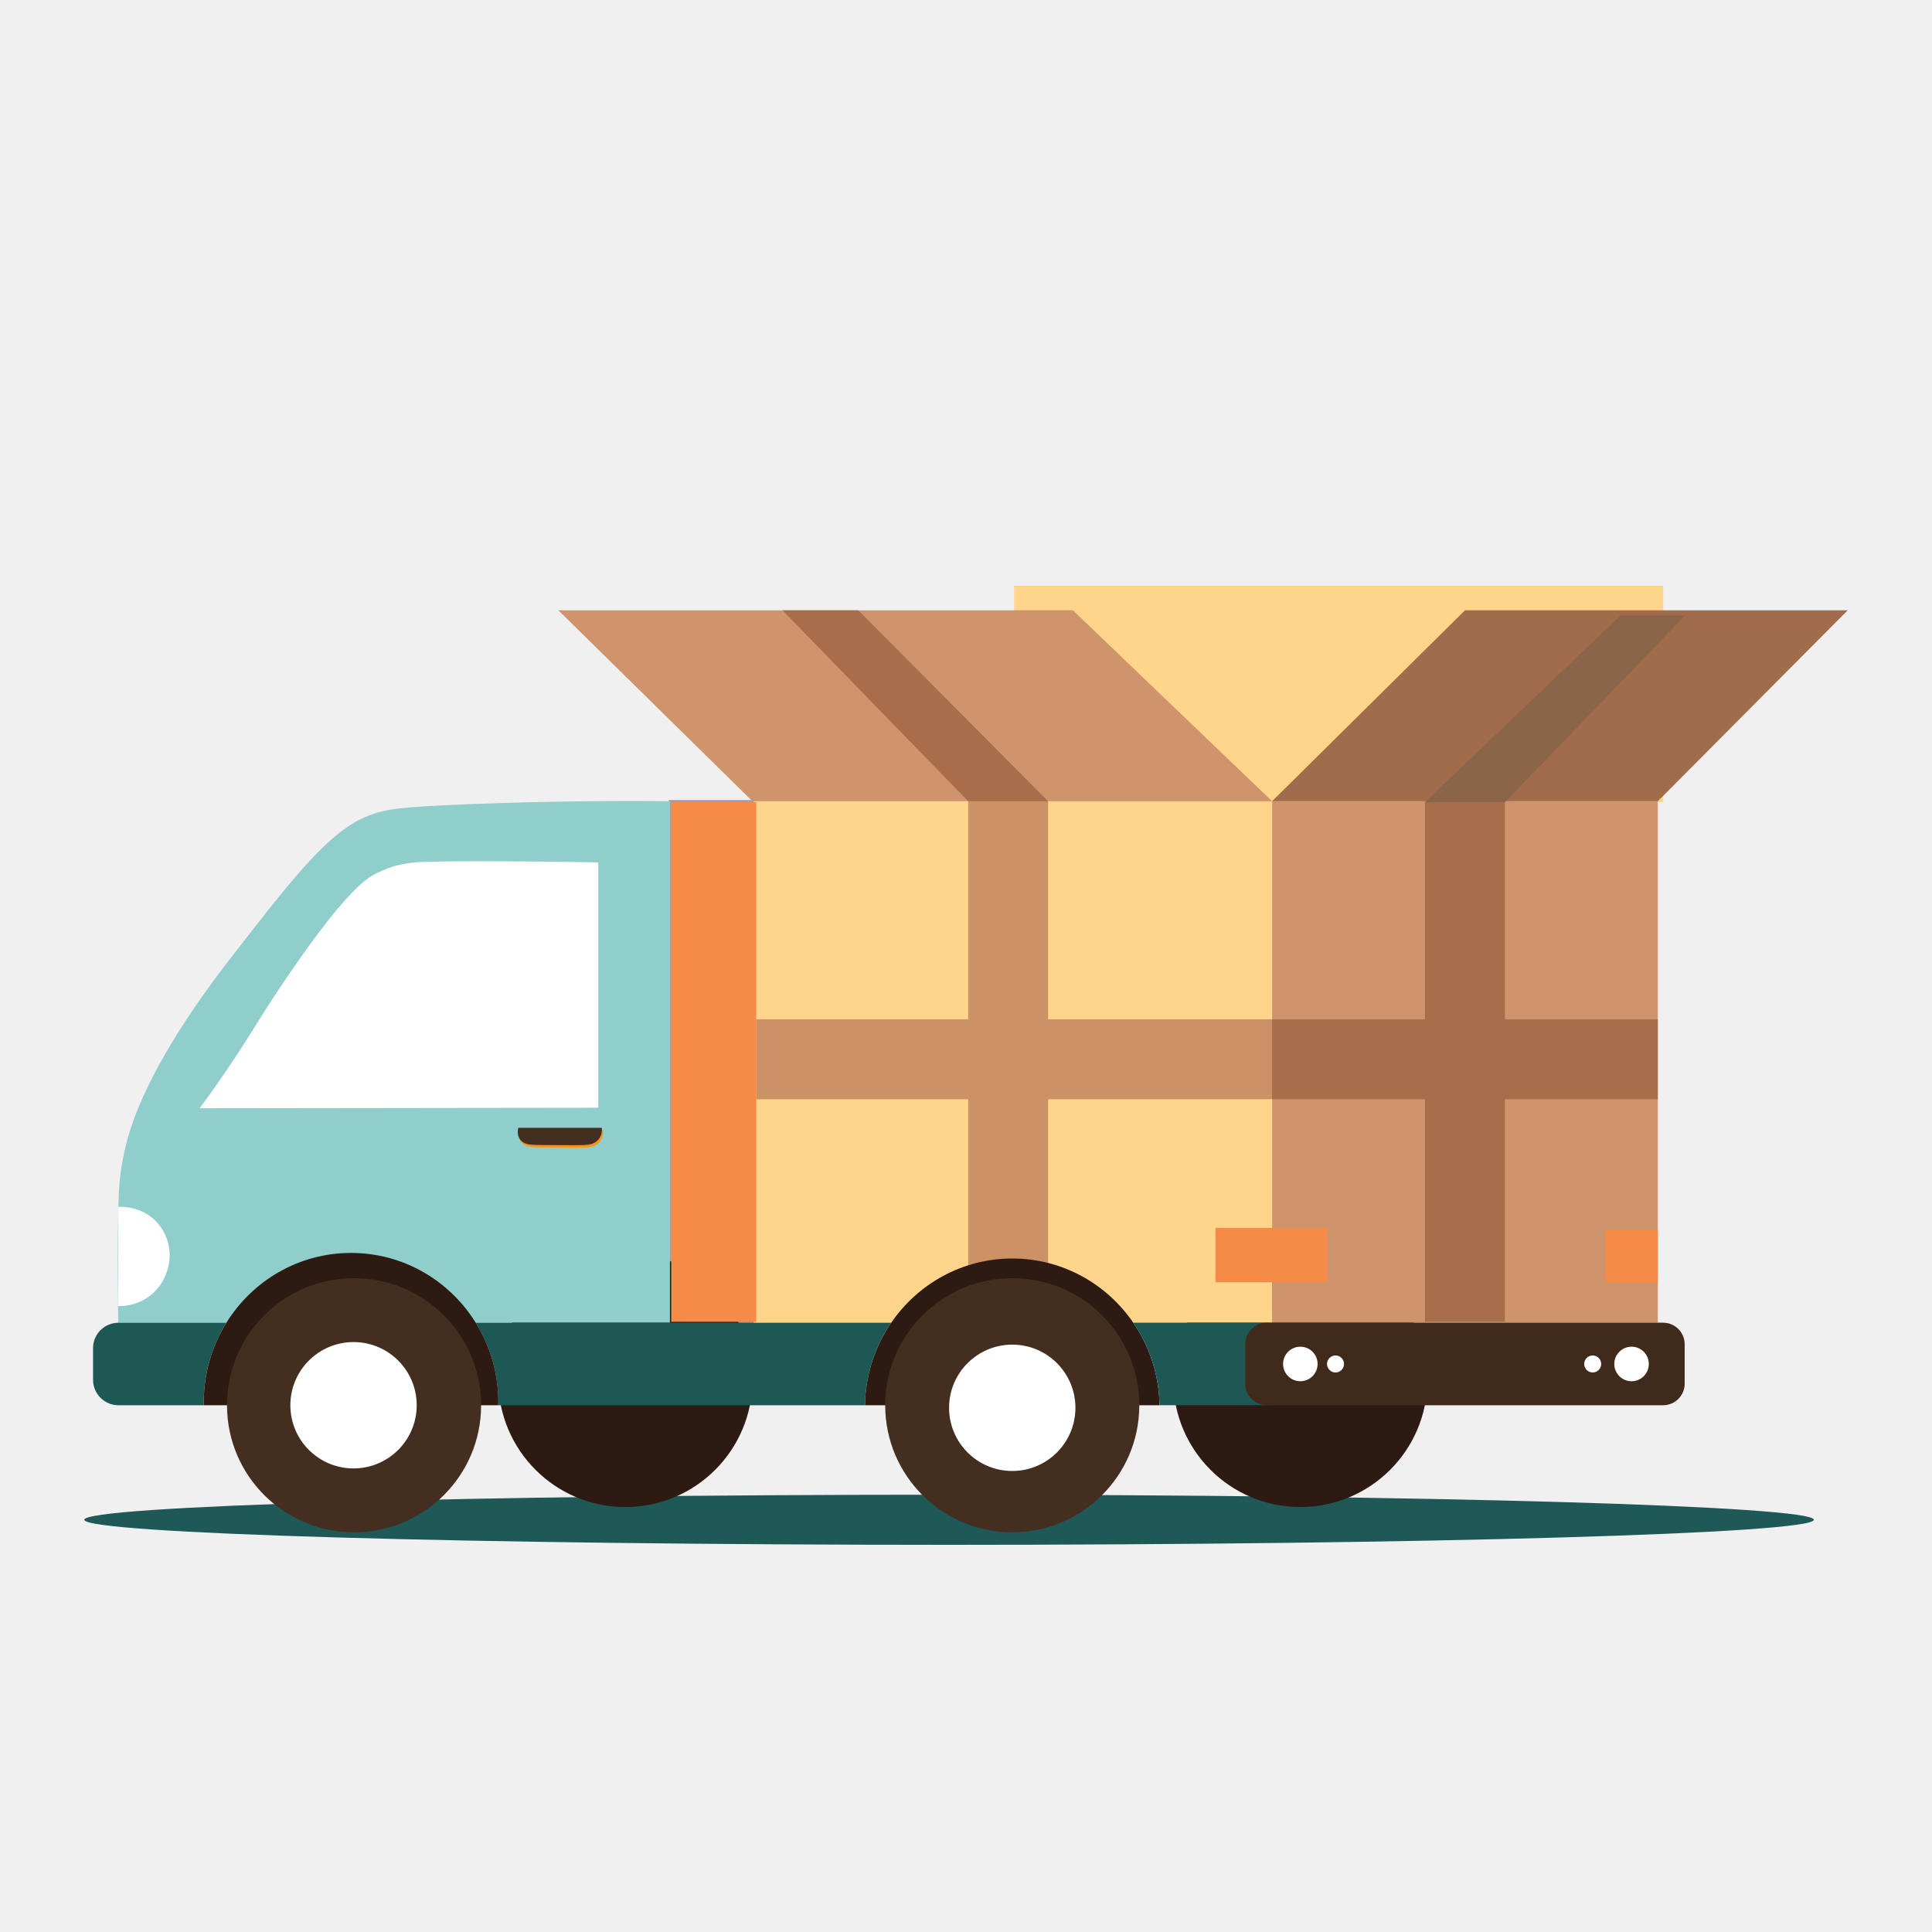
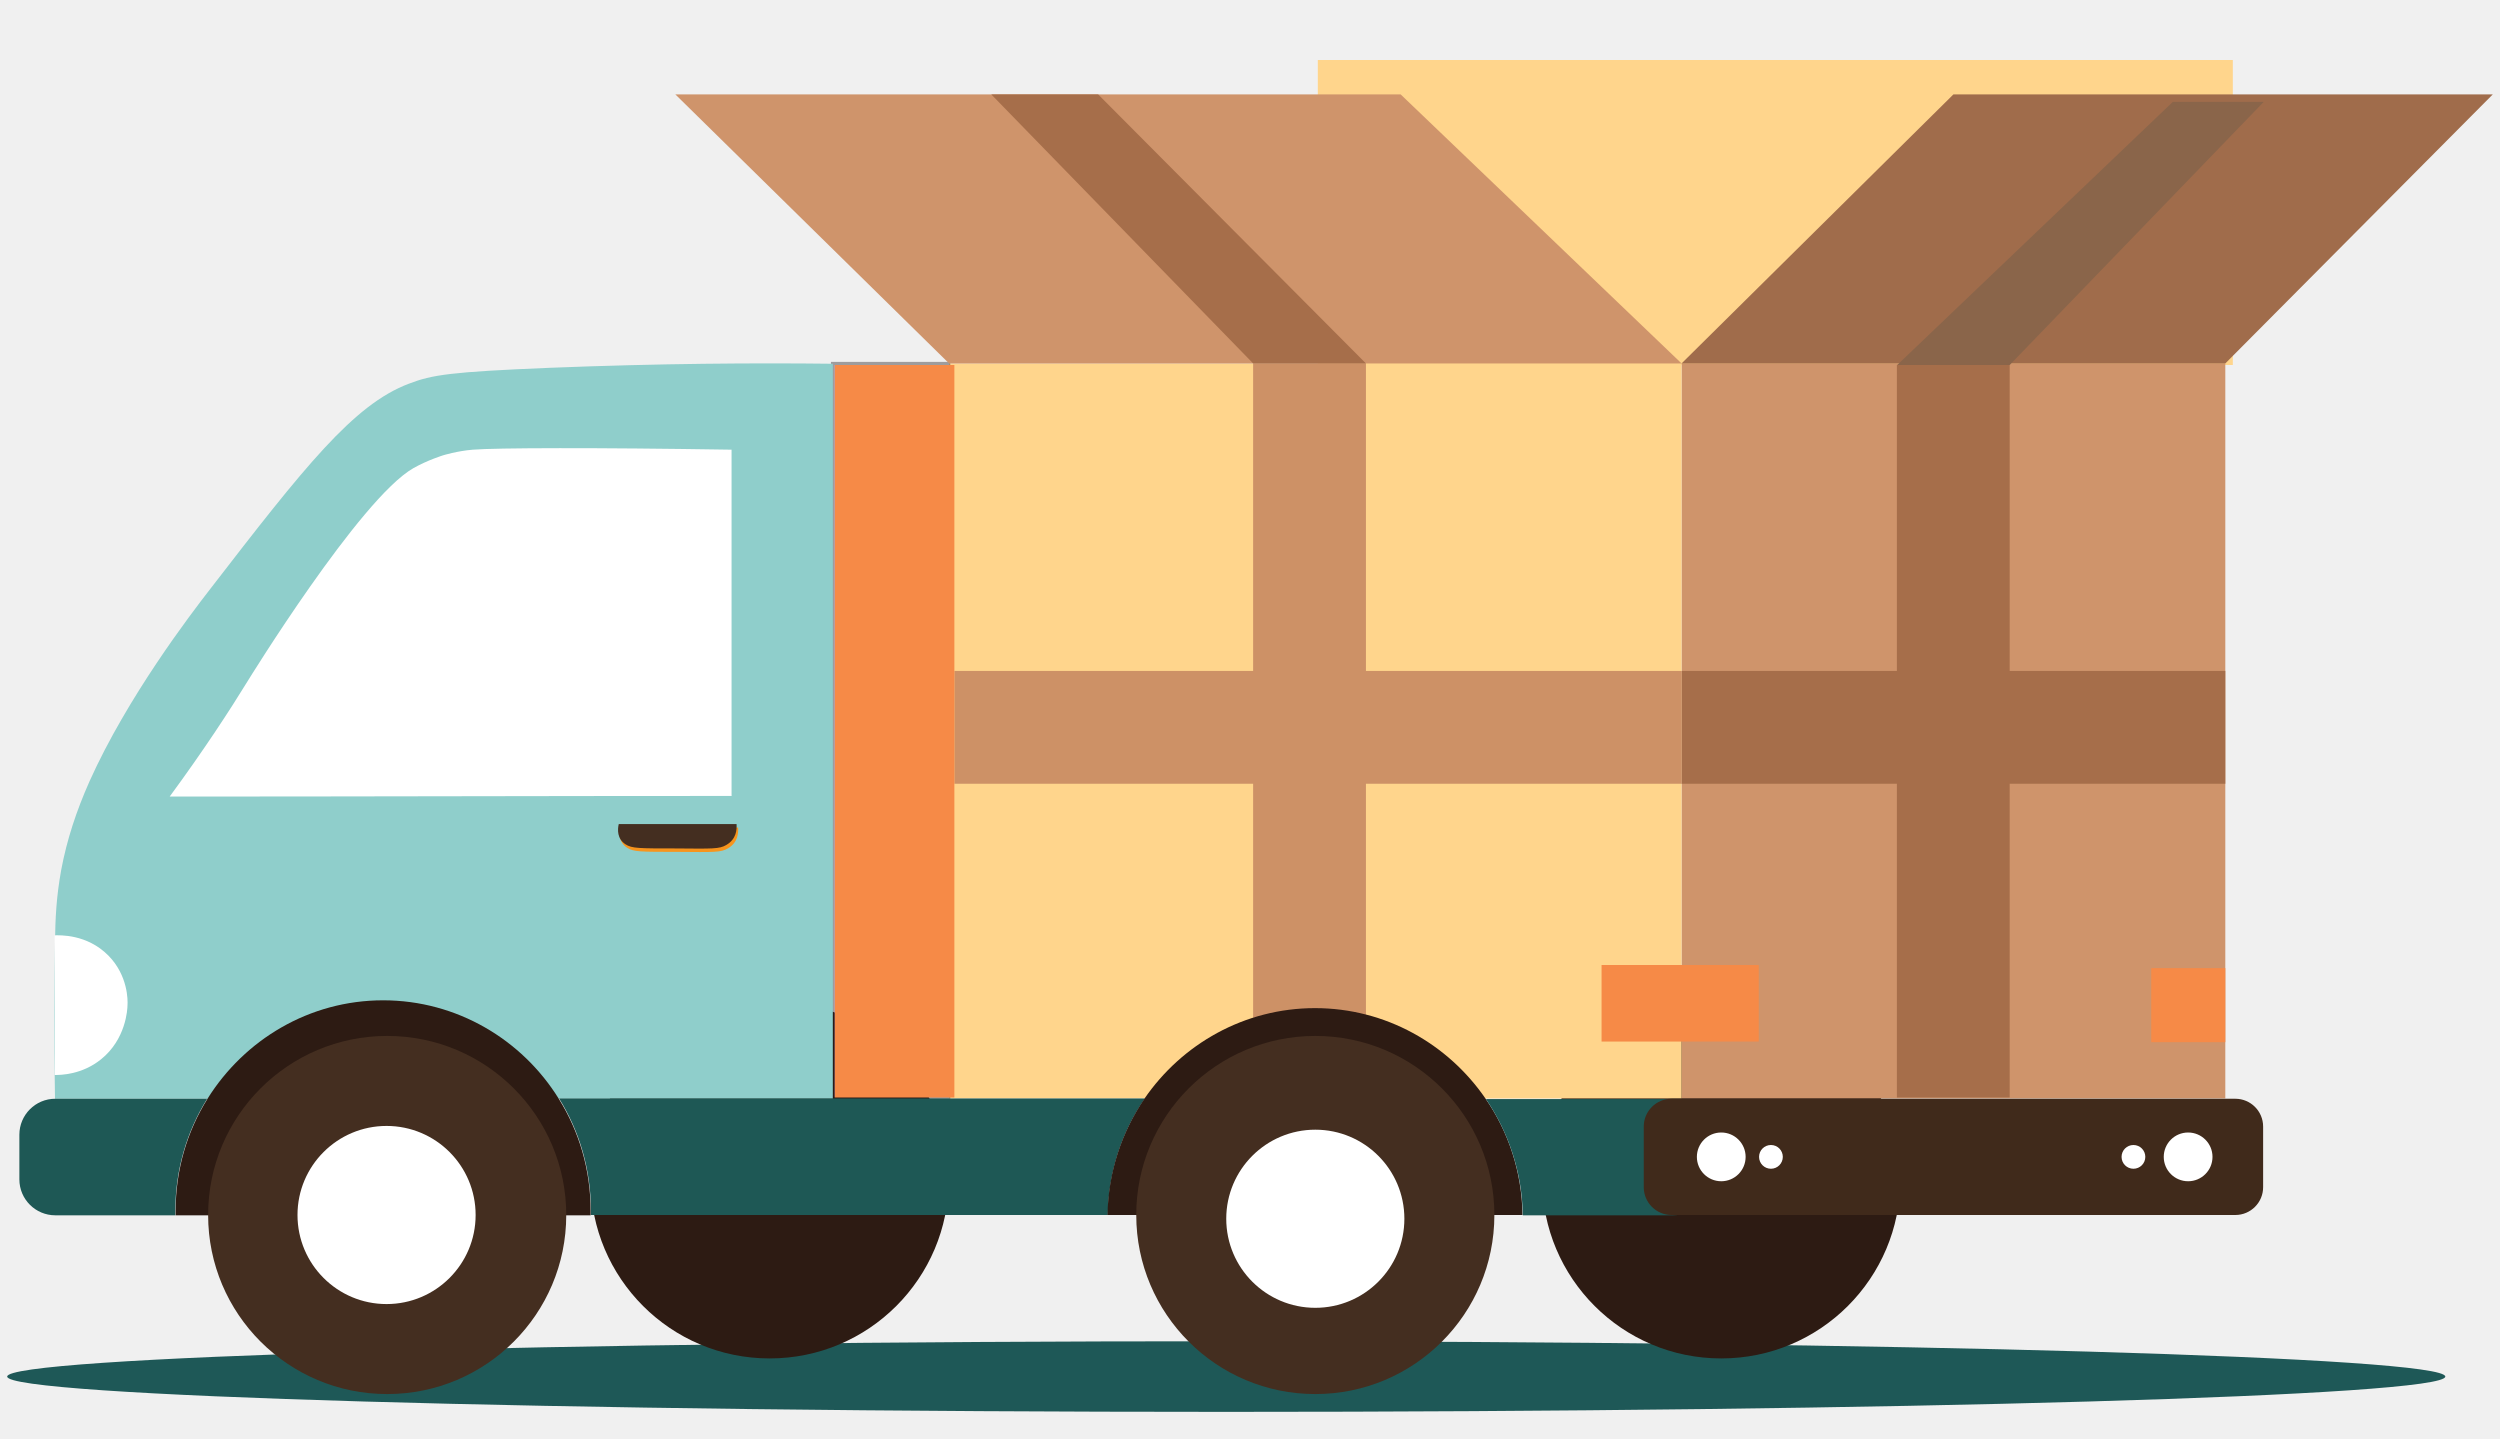
- <svg xmlns="http://www.w3.org/2000/svg" id="Layer_1" viewBox="0 0 800 800">
+ <svg xmlns="http://www.w3.org/2000/svg" version="1.1" viewBox="0 0 800 460.2">
  <defs>
    <style>
      .cls-1 {
        fill: #cf946b;
      }

      .cls-2 {
        fill: #402a1b;
      }

      .cls-3 {
        fill: #a66e4a;
      }

      .cls-4 {
        fill: #442e20;
      }

      .cls-5 {
-         fill: #2e3192;
-         opacity: .39;
+         opacity: .4;
+       }
+ 
+       .cls-5, .cls-6, .cls-7 {
        stroke: #231f20;
        stroke-miterlimit: 10;
      }

+       .cls-5, .cls-7 {
+         fill: #2e3192;
+       }
+ 
      .cls-6 {
+         fill: #ef4136;
+       }
+ 
+       .cls-8 {
        fill: #1e5857;
      }

-       .cls-7 {
+       .cls-9 {
        fill: #f68a47;
      }

-       .cls-8 {
+       .cls-10 {
        fill: #8a654a;
      }

-       .cls-9 {
+       .cls-11 {
        fill: #fff;
      }

-       .cls-10 {
+       .cls-12 {
        fill: #8fcecb;
      }

-       .cls-11 {
+       .cls-13 {
        fill: #cd9166;
      }

-       .cls-12 {
+       .cls-14 {
        fill: #1e5855;
      }

-       .cls-13 {
+       .cls-15 {
        fill: #ffd58c;
      }

-       .cls-14 {
+       .cls-16 {
        fill: #2d1b13;
      }

-       .cls-15 {
+       .cls-17 {
        fill: #f7941d;
      }

-       .cls-16 {
+       .cls-18 {
        fill: #a06c4b;
      }
    </style>
  </defs>
-   <ellipse class="cls-6" cx="392.99" cy="629.3" rx="358.08" ry="10.38" />
-   <circle class="cls-14" cx="538.44" cy="571.42" r="52.61" />
-   <rect class="cls-13" x="419.94" y="242.56" width="268.76" height="89.59" />
-   <rect class="cls-1" x="526.74" y="331.78" width="159.72" height="215.93" />
-   <circle class="cls-14" cx="258.95" cy="571.42" r="52.61" />
-   <rect class="cls-13" x="311.57" y="331.78" width="215.18" height="215.93" />
-   <rect class="cls-5" x="277.41" y="331.78" width="34.16" height="215.93" />
-   <path class="cls-10" d="M277.41,547.7H48.97c-.35-18.7-.23-34.22,0-45.94.14-7.11.32-13.3,1.82-21.37,1.62-8.74,4.28-16.95,8.36-26.03,11.09-24.7,29.54-48.79,35.24-56.17,27.93-36.13,42.22-54.31,58.43-60.52,6.89-2.64,12.38-3.53,41.33-4.67,32.4-1.27,60.55-1.46,83.26-1.23v215.93Z" />
-   <rect class="cls-11" x="309.87" y="422.82" width="215.18" height="33.1" transform="translate(856.83 21.9) rotate(90)" />
-   <path class="cls-12" d="M93.73,547.71c-5.93,9.53-9.37,20.82-9.37,32.92,0,.42,0,.84.02,1.25h-35.32c-5.82,0-10.53-4.72-10.53-10.53v-13.1c0-5.82,4.72-10.53,10.53-10.53h44.66Z" />
-   <path class="cls-12" d="M369.04,547.71c-6.68,9.72-10.65,21.48-10.86,34.17h-151.87c.02-.41.02-.83.02-1.25,0-12.1-3.43-23.39-9.37-32.92h172.07Z" />
-   <path class="cls-14" d="M480.13,581.88h-121.95c.21-12.69,4.19-24.45,10.86-34.17,11.01-16.07,29.35-26.59,50.12-26.59s39.1,10.52,50.11,26.59c6.68,9.72,10.65,21.48,10.86,34.17Z" />
-   <path class="cls-12" d="M534.74,558.24v13.1c0,5.82-4.72,10.53-10.53,10.53h-44.08c-.21-12.69-4.19-24.45-10.86-34.17h54.94c5.82,0,10.53,4.72,10.53,10.53Z" />
-   <circle class="cls-4" cx="419.15" cy="581.88" r="52.61" />
-   <rect class="cls-2" x="515.62" y="547.7" width="181.97" height="34.18" rx="8.94" ry="8.94" />
-   <polygon class="cls-1" points="231.21 252.72 444.28 252.72 526.74 331.78 311.57 331.78 231.21 252.72" />
-   <polygon class="cls-16" points="765.09 252.72 686.46 331.78 526.74 331.78 606.6 252.72 765.09 252.72" />
-   <path class="cls-9" d="M247.74,458.69v-101.59c-39.89-.68-69.22-.58-76.04,0-4.59.39-8.69,1.62-8.69,1.62s-4.5,1.35-8.73,3.75c-15.69,8.89-48.82,62.74-48.82,62.74-4.96,8.06-12.54,19.83-22.8,33.69,55.03-.07,110.06-.14,165.09-.21Z" />
-   <path class="cls-14" d="M206.34,580.63c0,.42,0,.84-.02,1.25h-121.93c-.02-.41-.02-.83-.02-1.25,0-12.1,3.43-23.39,9.37-32.92,10.79-17.36,29.88-28.9,51.63-28.9s40.82,11.54,51.62,28.9c5.93,9.53,9.37,20.82,9.37,32.92Z" />
-   <path class="cls-9" d="M48.87,540.83l.13-41.08c1.2-.07,9.37-.42,15.62,6.01,5.74,5.9,5.68,13.2,5.64,14.53-.04,1.32-.45,10.06-7.81,15.98-5.59,4.49-11.77,4.6-13.59,4.56Z" />
-   <circle class="cls-4" cx="146.61" cy="581.88" r="52.61" />
-   <circle class="cls-9" cx="146.39" cy="581.88" r="26.16" />
-   <circle class="cls-9" cx="419.15" cy="582.94" r="26.16" />
-   <rect class="cls-7" x="503.3" y="508.45" width="46.18" height="22.49" />
-   <rect class="cls-7" x="664.71" y="509.35" width="21.75" height="21.75" />
-   <circle class="cls-9" cx="675.59" cy="564.79" r="7.15" />
-   <circle class="cls-9" cx="659.5" cy="564.79" r="3.52" />
-   <circle class="cls-9" cx="538.44" cy="564.79" r="7.15" />
-   <circle class="cls-9" cx="553.01" cy="564.79" r="3.52" />
-   <path class="cls-15" d="M217.1,474.01c-2.58-1.7-2.37-4.41-2.02-5.99h34.59c.13,1.52,0,4.41-3.01,6.15-2.01,1.16-4.01,1.06-14.74,1.01-10.85-.04-12.96.05-14.82-1.17Z" />
-   <rect class="cls-3" x="526.74" y="422.07" width="159.72" height="33.1" />
-   <rect class="cls-11" x="313.13" y="422.07" width="213.61" height="33.1" />
-   <rect class="cls-3" x="499.01" y="423.19" width="215.18" height="33.1" transform="translate(1046.34 -166.86) rotate(90)" />
-   <rect class="cls-7" x="187.95" y="422.14" width="215.18" height="35.2" transform="translate(735.28 144.2) rotate(90)" />
-   <polygon class="cls-3" points="324.02 252.72 355.4 252.72 434.01 331.78 400.91 331.78 324.02 252.72" />
-   <polygon class="cls-8" points="671.01 254.87 697.8 254.87 623.15 332.15 590.05 332.15 671.01 254.87" />
-   <path class="cls-4" d="M216.63,473c-2.58-1.7-2.37-4.41-2.02-5.99h34.59c.13,1.52,0,4.41-3.01,6.15-2.01,1.16-4.01,1.06-14.74,1.01-10.85-.04-12.96.05-14.82-1.17Z" />
+   <g>
+     <g id="Layer_1">
+       <g>
+         <ellipse class="cls-8" cx="392.4" cy="440.5" rx="390.1" ry="11.3" />
+         <circle class="cls-16" cx="550.8" cy="377.4" r="57.3" />
+         <rect class="cls-15" x="421.7" y="19.2" width="292.8" height="97.6" />
+         <rect class="cls-1" x="538.1" y="116.3" width="174" height="235.2" />
+         <circle class="cls-16" cx="246.3" cy="377.4" r="57.3" />
+         <rect class="cls-15" x="303.7" y="116.3" width="234.4" height="235.2" />
+         <rect class="cls-5" x="266.4" y="116.3" width="37.2" height="235.2" />
+         <path class="cls-12" d="M266.4,351.6H17.6c-.4-20.4-.2-37.3,0-50,.1-7.7.4-14.5,2-23.3,1.8-9.5,4.7-18.5,9.1-28.4,12.1-26.9,32.2-53.2,38.4-61.2,30.4-39.4,46-59.2,63.7-65.9,7.5-2.9,13.5-3.8,45-5.1,35.3-1.4,66-1.6,90.7-1.3v235.2Z" />
+         <path class="cls-7" d="M112.1,132.4" />
+         <rect class="cls-13" x="301.8" y="215.5" width="234.4" height="36.1" transform="translate(652.6 -185.5) rotate(90)" />
+         <path class="cls-14" d="M66.3,351.6c-6.5,10.4-10.2,22.7-10.2,35.9s0,.9,0,1.4H17.7c-6.3,0-11.5-5.1-11.5-11.5v-14.3c0-6.3,5.1-11.5,11.5-11.5h48.7Z" />
+         <path class="cls-14" d="M366.3,351.6c-7.3,10.6-11.6,23.4-11.8,37.2h-165.4c0-.4,0-.9,0-1.4,0-13.2-3.7-25.5-10.2-35.9h187.5Z" />
+         <path class="cls-16" d="M487.3,388.8h-132.9c.2-13.8,4.6-26.6,11.8-37.2,12-17.5,32-29,54.6-29s42.6,11.5,54.6,29c7.3,10.6,11.6,23.4,11.8,37.2Z" />
+         <path class="cls-14" d="M546.8,363.1v14.3c0,6.3-5.1,11.5-11.5,11.5h-48c-.2-13.8-4.6-26.6-11.8-37.2h59.9c6.3,0,11.5,5.1,11.5,11.5Z" />
+         <circle class="cls-4" cx="420.9" cy="388.8" r="57.3" />
+         <rect class="cls-2" x="526" y="351.6" width="198.2" height="37.2" rx="8.9" ry="8.9" />
+         <polygon class="cls-1" points="216.1 30.2 448.2 30.2 538.1 116.3 303.7 116.3 216.1 30.2" />
+         <polygon class="cls-18" points="797.7 30.2 712.1 116.3 538.1 116.3 625.1 30.2 797.7 30.2" />
+         <path class="cls-11" d="M234.1,254.6v-110.7c-43.5-.7-75.4-.6-82.8,0-5,.4-9.5,1.8-9.5,1.8s-4.9,1.5-9.5,4.1c-17.1,9.7-53.2,68.4-53.2,68.4-5.4,8.8-13.7,21.6-24.8,36.7,60,0,119.9-.2,179.9-.2Z" />
+         <path class="cls-16" d="M189,387.5c0,.5,0,.9,0,1.4H56.2c0-.4,0-.9,0-1.4,0-13.2,3.7-25.5,10.2-35.9,11.8-18.9,32.6-31.5,56.2-31.5s44.5,12.6,56.2,31.5c6.5,10.4,10.2,22.7,10.2,35.9Z" />
+         <path class="cls-11" d="M17.5,344.1v-44.8c1.5,0,10.3-.5,17.2,6.5,6.3,6.4,6.2,14.4,6.1,15.8,0,1.4-.5,11-8.5,17.4-6.1,4.9-12.8,5-14.8,5Z" />
+         <circle class="cls-4" cx="123.9" cy="388.8" r="57.3" />
+         <circle class="cls-11" cx="123.7" cy="388.8" r="28.5" />
+         <circle class="cls-11" cx="420.9" cy="390" r="28.5" />
+         <rect class="cls-9" x="512.5" y="308.8" width="50.3" height="24.5" />
+         <rect class="cls-9" x="688.4" y="309.8" width="23.7" height="23.7" />
+         <circle class="cls-11" cx="700.2" cy="370.2" r="7.8" />
+         <circle class="cls-11" cx="682.7" cy="370.2" r="3.8" />
+         <circle class="cls-11" cx="550.8" cy="370.2" r="7.8" />
+         <circle class="cls-11" cx="566.7" cy="370.2" r="3.8" />
+         <path class="cls-17" d="M200.7,271.3c-2.8-1.8-2.6-4.8-2.2-6.5h37.7c.1,1.7,0,4.8-3.3,6.7-2.2,1.3-4.4,1.2-16.1,1.1-11.8,0-14.1,0-16.1-1.3Z" />
+         <rect class="cls-3" x="538.1" y="214.7" width="174" height="36.1" />
+         <rect class="cls-13" x="305.4" y="214.7" width="232.7" height="36.1" />
+         <rect class="cls-3" x="507.9" y="215.9" width="234.4" height="36.1" transform="translate(859 -391.1) rotate(90)" />
+         <rect class="cls-9" x="169" y="214.8" width="234.4" height="38.3" transform="translate(520.2 -52.2) rotate(90)" />
+         <polygon class="cls-3" points="317.2 30.2 351.4 30.2 437.1 116.3 401 116.3 317.2 30.2" />
+         <polygon class="cls-10" points="695.3 32.6 724.4 32.6 643.1 116.8 607.1 116.8 695.3 32.6" />
+         <path class="cls-6" d="M381.2-70.5" />
+         <path class="cls-4" d="M200.2,270.2c-2.8-1.8-2.6-4.8-2.2-6.5h37.7c.1,1.7,0,4.8-3.3,6.7-2.2,1.3-4.4,1.2-16.1,1.1-11.8,0-14.1,0-16.1-1.3Z" />
+       </g>
+     </g>
+   </g>
</svg>
